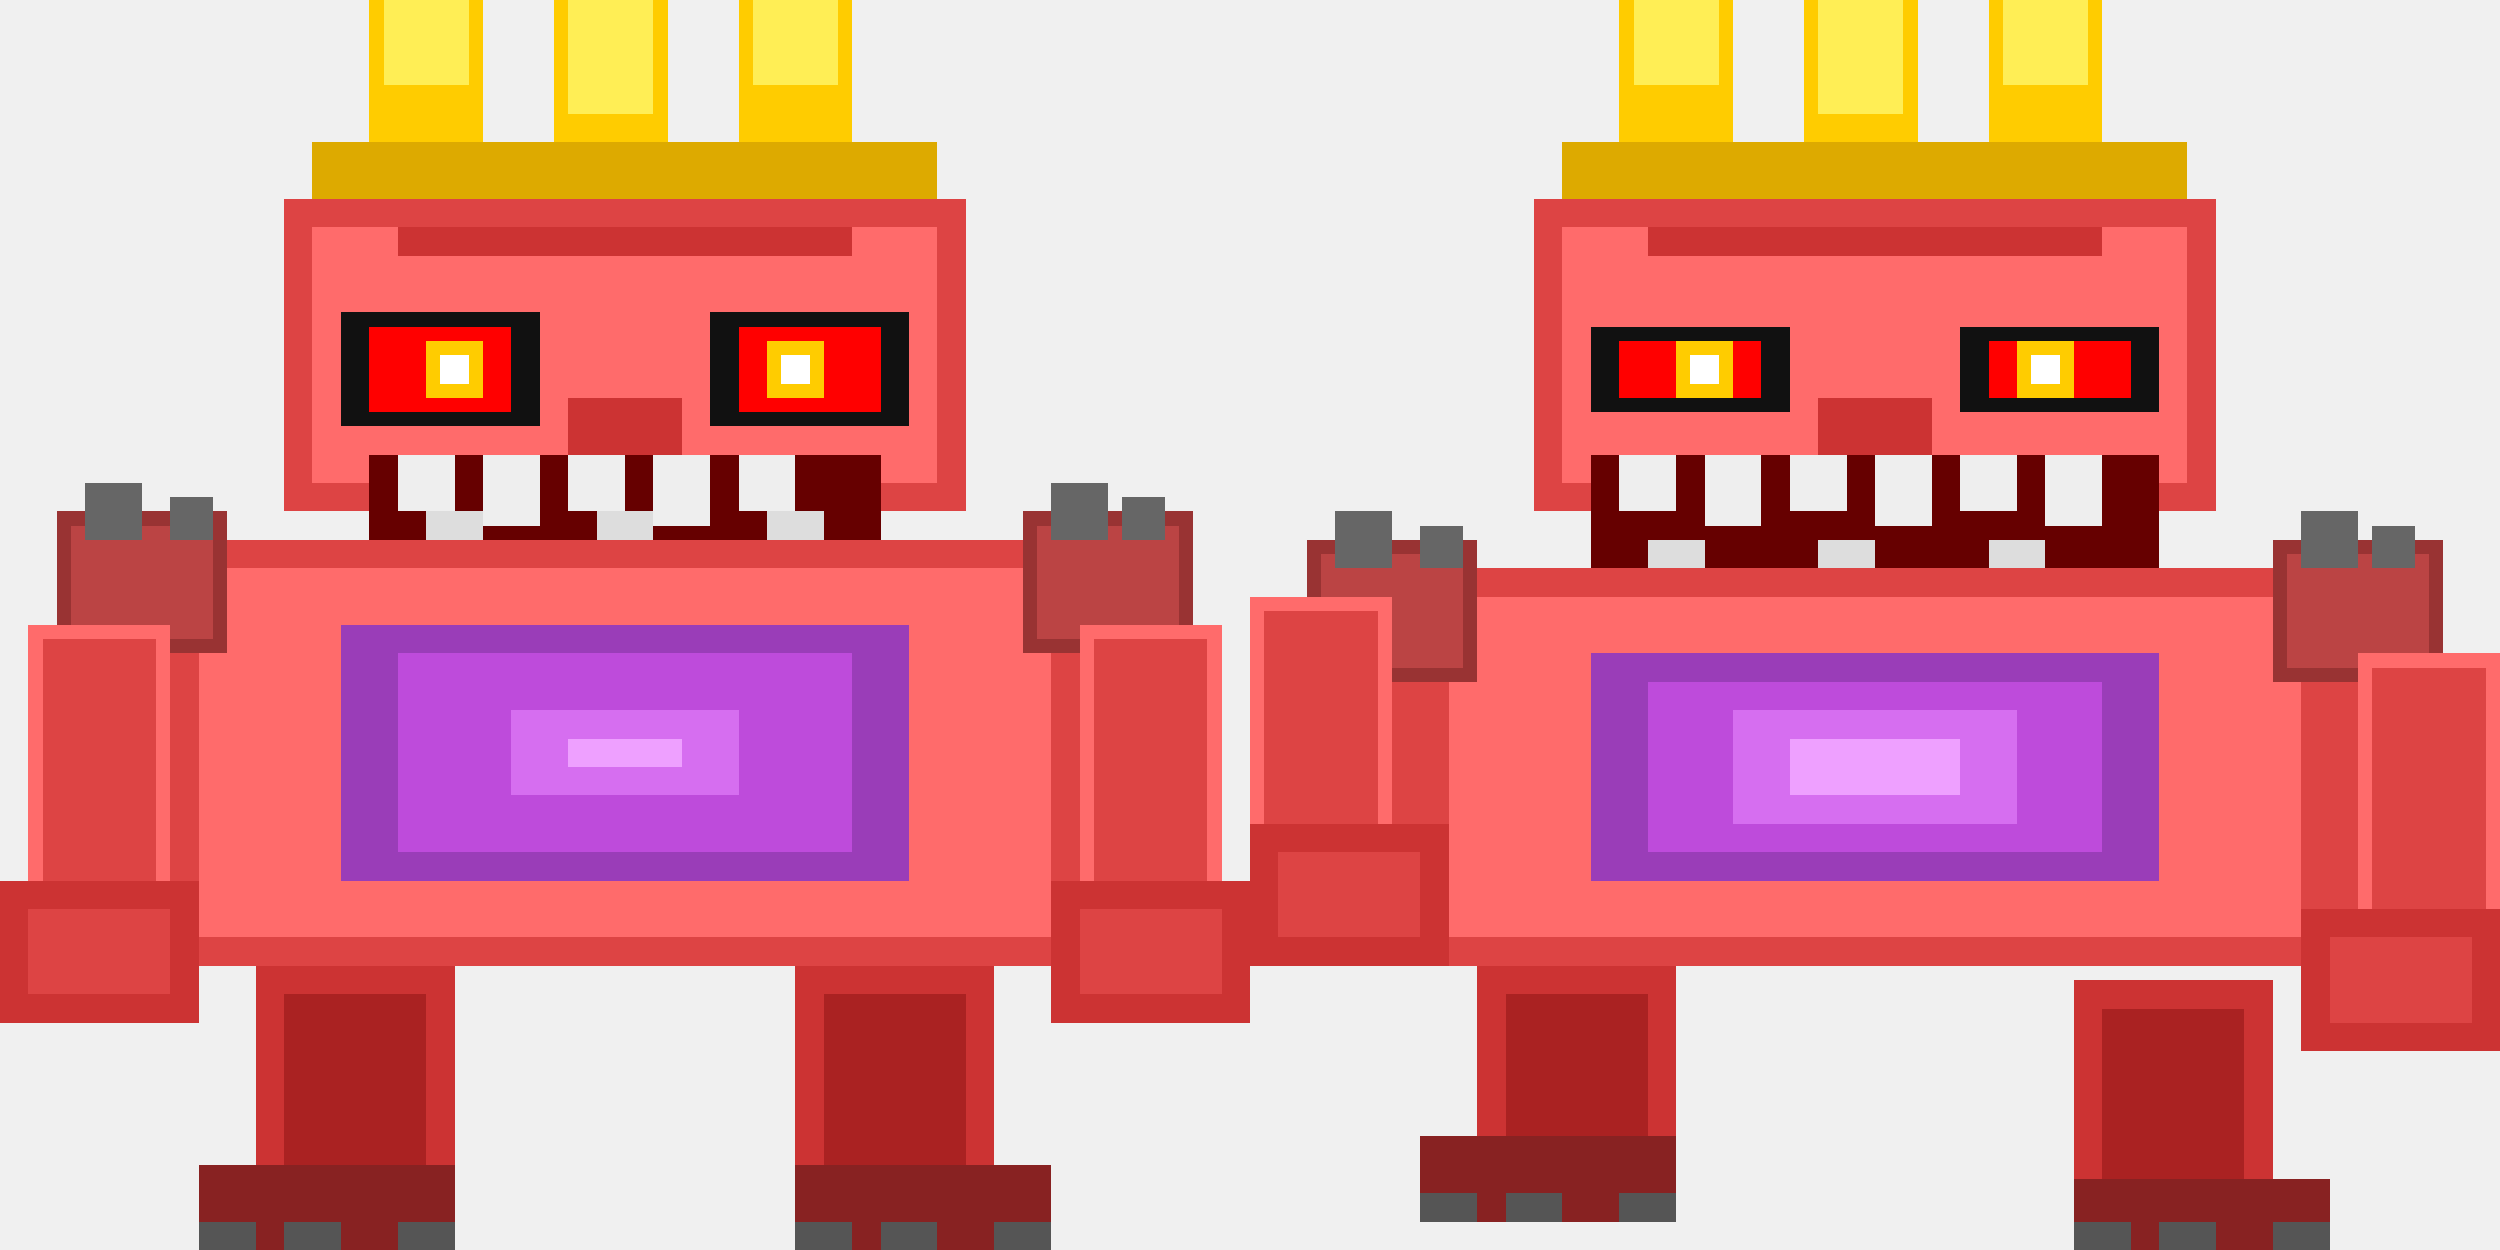
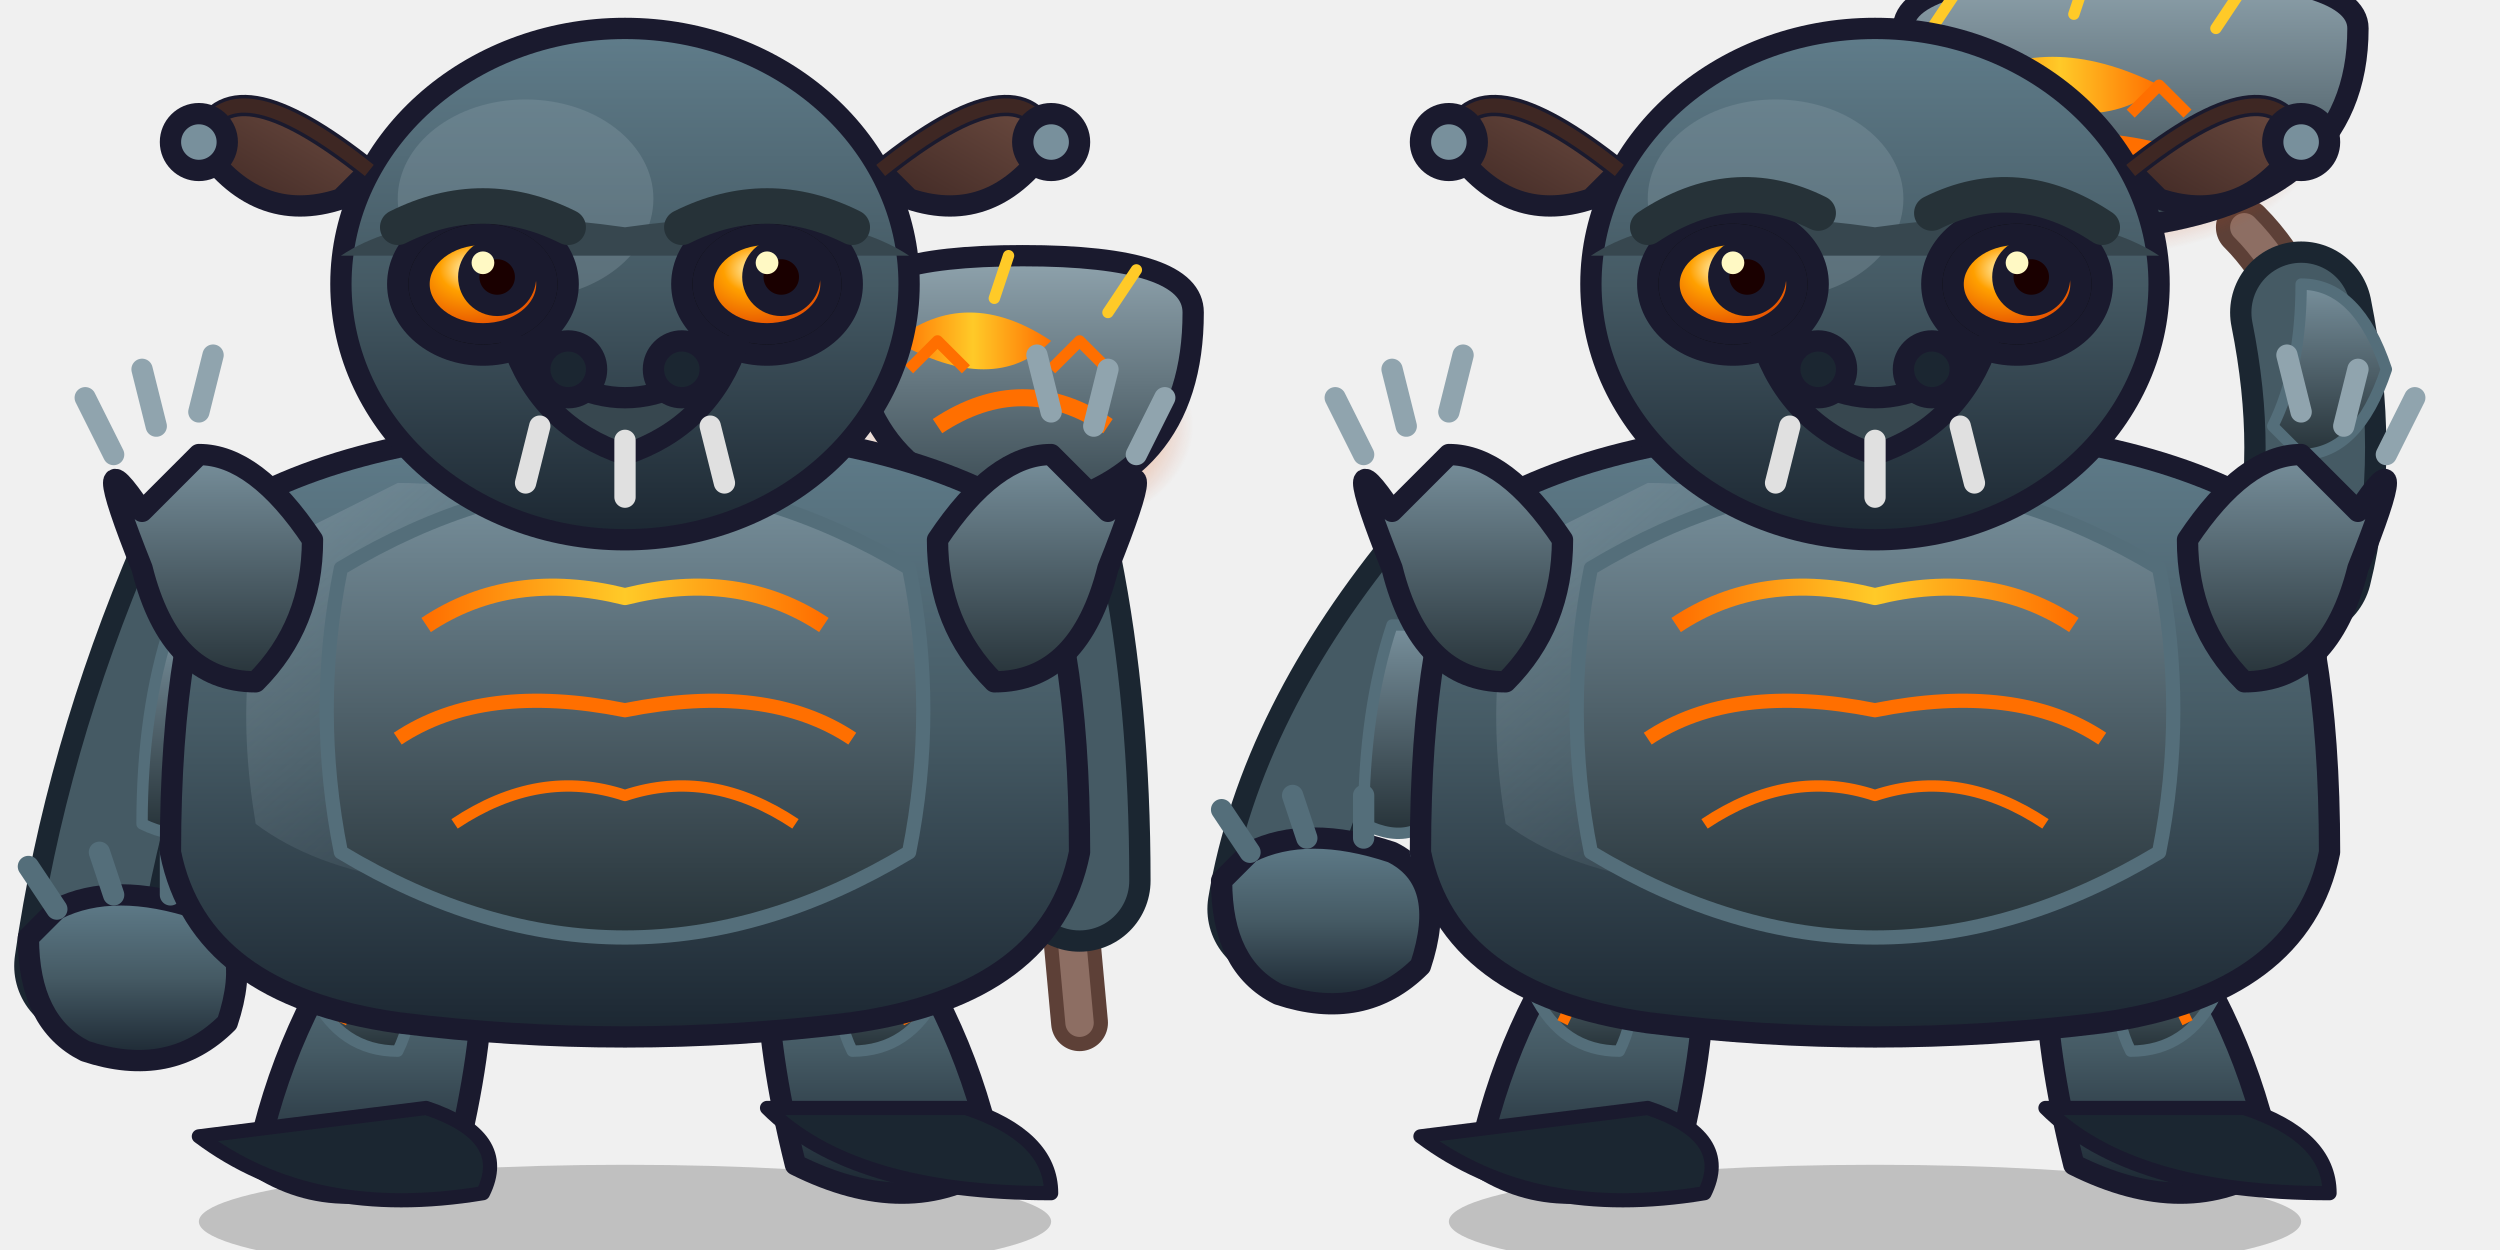
- <svg xmlns="http://www.w3.org/2000/svg" viewBox="0 0 176 88" width="176" height="88" shape-rendering="crispEdges">
-   <g>
-     <rect x="26" y="0" width="8" height="12" fill="#ffcc00" />
-     <rect x="27" y="0" width="6" height="6" fill="#ffee55" />
-     <rect x="39" y="0" width="8" height="14" fill="#ffcc00" />
-     <rect x="40" y="0" width="6" height="8" fill="#ffee55" />
-     <rect x="52" y="0" width="8" height="12" fill="#ffcc00" />
-     <rect x="53" y="0" width="6" height="6" fill="#ffee55" />
-     <rect x="22" y="10" width="44" height="6" fill="#ddaa00" />
-     <rect x="20" y="14" width="48" height="22" fill="#dd4444" />
-     <rect x="22" y="16" width="44" height="18" fill="#ff6b6b" />
-     <rect x="28" y="16" width="32" height="2" fill="#cc3333" />
-     <rect x="24" y="22" width="14" height="8" fill="#111" />
-     <rect x="50" y="22" width="14" height="8" fill="#111" />
-     <rect x="26" y="23" width="10" height="6" fill="#ff0000" />
-     <rect x="52" y="23" width="10" height="6" fill="#ff0000" />
-     <rect x="30" y="24" width="4" height="4" fill="#ffcc00" />
-     <rect x="31" y="25" width="2" height="2" fill="#fff" />
-     <rect x="54" y="24" width="4" height="4" fill="#ffcc00" />
-     <rect x="55" y="25" width="2" height="2" fill="#fff" />
-     <rect x="40" y="28" width="8" height="4" fill="#cc3333" />
-     <rect x="26" y="32" width="36" height="6" fill="#660000" />
-     <rect x="28" y="32" width="4" height="4" fill="#eee" />
-     <rect x="34" y="32" width="4" height="5" fill="#eee" />
-     <rect x="40" y="32" width="4" height="4" fill="#eee" />
-     <rect x="46" y="32" width="4" height="5" fill="#eee" />
-     <rect x="52" y="32" width="4" height="4" fill="#eee" />
-     <rect x="30" y="36" width="4" height="3" fill="#ddd" />
-     <rect x="42" y="36" width="4" height="3" fill="#ddd" />
-     <rect x="54" y="36" width="4" height="3" fill="#ddd" />
-     <rect x="10" y="38" width="68" height="30" fill="#dd4444" />
-     <rect x="14" y="40" width="60" height="26" fill="#ff6b6b" />
-     <rect x="24" y="44" width="40" height="18" fill="#9a3db8" />
-     <rect x="28" y="46" width="32" height="14" fill="#be4bdb" />
-     <rect x="36" y="50" width="16" height="6" fill="#d66ef0" />
-     <rect x="40" y="52" width="8" height="2" fill="#eea0ff" />
-     <rect x="4" y="36" width="12" height="10" fill="#993333" />
-     <rect x="5" y="37" width="10" height="8" fill="#bb4444" />
-     <rect x="72" y="36" width="12" height="10" fill="#993333" />
-     <rect x="73" y="37" width="10" height="8" fill="#bb4444" />
-     <rect x="6" y="34" width="4" height="4" fill="#666" />
-     <rect x="12" y="35" width="3" height="3" fill="#666" />
-     <rect x="74" y="34" width="4" height="4" fill="#666" />
-     <rect x="79" y="35" width="3" height="3" fill="#666" />
-     <rect x="2" y="44" width="10" height="20" fill="#ff6b6b" />
-     <rect x="3" y="45" width="8" height="18" fill="#dd4444" />
-     <rect x="76" y="44" width="10" height="20" fill="#ff6b6b" />
-     <rect x="77" y="45" width="8" height="18" fill="#dd4444" />
-     <rect x="0" y="62" width="14" height="10" fill="#cc3333" />
-     <rect x="2" y="64" width="10" height="6" fill="#dd4444" />
-     <rect x="74" y="62" width="14" height="10" fill="#cc3333" />
-     <rect x="76" y="64" width="10" height="6" fill="#dd4444" />
-     <rect x="18" y="68" width="14" height="16" fill="#cc3333" />
-     <rect x="20" y="70" width="10" height="12" fill="#aa2222" />
-     <rect x="56" y="68" width="14" height="16" fill="#cc3333" />
-     <rect x="58" y="70" width="10" height="12" fill="#aa2222" />
-     <rect x="14" y="82" width="18" height="6" fill="#882222" />
-     <rect x="56" y="82" width="18" height="6" fill="#882222" />
-     <rect x="14" y="86" width="4" height="2" fill="#555" />
-     <rect x="20" y="86" width="4" height="2" fill="#555" />
-     <rect x="28" y="86" width="4" height="2" fill="#555" />
-     <rect x="56" y="86" width="4" height="2" fill="#555" />
-     <rect x="62" y="86" width="4" height="2" fill="#555" />
-     <rect x="70" y="86" width="4" height="2" fill="#555" />
+ <svg xmlns="http://www.w3.org/2000/svg" viewBox="0 0 176 88" width="176" height="88" shape-rendering="geometricPrecision">
+   <defs>
+     <linearGradient id="gorath-body" x1="0" y1="0" x2="0" y2="1">
+       <stop offset="0%" stop-color="#607d8b" />
+       <stop offset="50%" stop-color="#455a64" />
+       <stop offset="100%" stop-color="#1b2631" />
+     </linearGradient>
+     <linearGradient id="gorath-body-hi" x1="0" y1="0" x2="1" y2="1">
+       <stop offset="0%" stop-color="#90a4ae" stop-opacity="0.5" />
+       <stop offset="100%" stop-color="#455a64" stop-opacity="0" />
+     </linearGradient>
+     <linearGradient id="gorath-plate" x1="0" y1="0" x2="0" y2="1">
+       <stop offset="0%" stop-color="#78909c" />
+       <stop offset="100%" stop-color="#263238" />
+     </linearGradient>
+     <linearGradient id="gorath-molten" x1="0" y1="0" x2="1" y2="0">
+       <stop offset="0%" stop-color="#ff6f00" />
+       <stop offset="50%" stop-color="#ffca28" />
+       <stop offset="100%" stop-color="#ff6f00" />
+     </linearGradient>
+     <radialGradient id="gorath-eye" cx="0.4" cy="0.35" r="0.6">
+       <stop offset="0%" stop-color="#fff9c4" />
+       <stop offset="40%" stop-color="#ffa000" />
+       <stop offset="100%" stop-color="#e65100" />
+     </radialGradient>
+     <linearGradient id="gorath-hammer" x1="0" y1="0" x2="0" y2="1">
+       <stop offset="0%" stop-color="#90a4ae" />
+       <stop offset="100%" stop-color="#37474f" />
+     </linearGradient>
+     <radialGradient id="gorath-hammer-glow" cx="0.5" cy="0.5" r="0.5">
+       <stop offset="0%" stop-color="#ffca28" stop-opacity="0.8" />
+       <stop offset="60%" stop-color="#ff6f00" stop-opacity="0.4" />
+       <stop offset="100%" stop-color="#bf360c" stop-opacity="0" />
+     </radialGradient>
+     <linearGradient id="gorath-horn" x1="0" y1="1" x2="1" y2="0">
+       <stop offset="0%" stop-color="#3e2723" />
+       <stop offset="100%" stop-color="#6d4c41" />
+     </linearGradient>
+   </defs>
+   <g stroke="#1a1a2e" stroke-width="1.5" stroke-linejoin="round">
+     <ellipse cx="44" cy="86" rx="30" ry="4" fill="#000" opacity="0.2" stroke="none" />
+     <path d="M72,30 Q74,50 76,72" stroke="#5d4037" stroke-width="4" fill="none" stroke-linecap="round" />
+     <path d="M72,30 Q74,50 76,72" stroke="#8d6e63" stroke-width="2" fill="none" stroke-linecap="round" />
+     <ellipse cx="72" cy="30" rx="12" ry="8" fill="url(#gorath-hammer-glow)" stroke="none" />
+     <path d="M60,22 Q60,18 72,18 Q84,18 84,22 Q84,34 72,36 Q60,34 60,22Z" fill="url(#gorath-hammer)" />
+     <path d="M63,24 Q68,20 74,24 Q70,28 63,24Z" fill="url(#gorath-molten)" stroke="none" />
+     <path d="M66,30 Q72,26 78,30" stroke="#ff6f00" stroke-width="1.2" fill="none" />
+     <path d="M62,22 L64,19 M70,21 L71,18 M78,22 L80,19" stroke="#ffca28" stroke-width="0.8" stroke-linecap="round" fill="none" />
+     <path d="M64,26 L66,24 L68,26 M74,26 L76,24 L78,26" stroke="#ff6f00" stroke-width="0.8" fill="none" />
+     <path d="M26,64 Q20,72 18,82 Q24,86 32,82 Q34,74 34,68Z" fill="url(#gorath-body)" />
+     <path d="M62,64 Q68,72 70,82 Q64,86 56,82 Q54,74 54,68Z" fill="url(#gorath-body)" />
+     <path d="M22,66 Q24,64 28,64 Q30,70 28,74 Q24,74 22,70Z" fill="url(#gorath-plate)" stroke="#546e7a" stroke-width="0.8" />
+     <path d="M66,66 Q64,64 60,64 Q58,70 60,74 Q64,74 66,70Z" fill="url(#gorath-plate)" stroke="#546e7a" stroke-width="0.8" />
+     <path d="M24,66 Q26,68 24,72" stroke="#ff6f00" stroke-width="0.8" fill="none" />
+     <path d="M64,66 Q62,68 64,72" stroke="#ff6f00" stroke-width="0.8" fill="none" />
+     <path d="M14,80 Q22,86 34,84 Q36,80 30,78Z" fill="#1b2631" stroke="#1a1a2e" stroke-width="1" />
+     <path d="M54,78 Q60,84 74,84 Q74,80 68,78Z" fill="#1b2631" stroke="#1a1a2e" stroke-width="1" />
+     <path d="M14,40 Q8,54 6,68" stroke="#1b2631" stroke-width="10" fill="none" stroke-linecap="round" />
+     <path d="M14,40 Q8,54 6,68" stroke="#455a64" stroke-width="7" fill="none" stroke-linecap="round" />
+     <path d="M12,44 Q10,50 10,58 Q14,60 16,56 Q16,48 14,44Z" fill="url(#gorath-plate)" stroke="#546e7a" stroke-width="0.8" />
+     <path d="M2,66 Q2,72 6,74 Q12,76 16,72 Q18,66 14,64 Q8,62 4,64Z" fill="url(#gorath-body)" />
+     <path d="M4,64 L2,61 M8,63 L7,60 M12,63 L12,60 M16,64 L17,61" stroke="#546e7a" stroke-width="1.5" stroke-linecap="round" fill="none" />
+     <path d="M74,40 Q76,50 76,62" stroke="#1b2631" stroke-width="10" fill="none" stroke-linecap="round" />
+     <path d="M74,40 Q76,50 76,62" stroke="#455a64" stroke-width="7" fill="none" stroke-linecap="round" />
+     <path d="M16,36 Q12,44 12,60 Q14,70 28,72 Q44,74 60,72 Q74,70 76,60 Q76,44 72,36 Q62,30 44,30 Q26,30 16,36Z" fill="url(#gorath-body)" />
+     <path d="M20,38 Q16,46 18,58 Q26,64 44,62 Q52,58 50,46 Q42,34 28,34Z" fill="url(#gorath-body-hi)" stroke="none" />
+     <path d="M24,40 Q22,50 24,60 Q34,66 44,66 Q54,66 64,60 Q66,50 64,40 Q54,34 44,34 Q34,34 24,40Z" fill="url(#gorath-plate)" stroke="#546e7a" stroke-width="1" />
+     <path d="M30,44 Q36,40 44,42 Q52,40 58,44" stroke="url(#gorath-molten)" stroke-width="1.2" fill="none" />
+     <path d="M28,52 Q34,48 44,50 Q54,48 60,52" stroke="#ff6f00" stroke-width="1" fill="none" />
+     <path d="M32,58 Q38,54 44,56 Q50,54 56,58" stroke="#ff6f00" stroke-width="0.8" fill="none" />
+     <path d="M10,36 Q6,30 10,40 Q12,48 18,48 Q22,44 22,38 Q18,32 14,32Z" fill="url(#gorath-plate)" />
+     <path d="M8,32 L6,28 M11,30 L10,26 M14,29 L15,25" stroke="#90a4ae" stroke-width="1.5" stroke-linecap="round" fill="none" />
+     <path d="M78,36 Q82,30 78,40 Q76,48 70,48 Q66,44 66,38 Q70,32 74,32Z" fill="url(#gorath-plate)" />
+     <path d="M80,32 L82,28 M77,30 L78,26 M74,29 L73,25" stroke="#90a4ae" stroke-width="1.5" stroke-linecap="round" fill="none" />
+     <path d="M34,28 Q38,30 44,30 Q50,30 54,28 Q52,24 44,24 Q36,24 34,28Z" fill="url(#gorath-body)" />
+     <ellipse cx="44" cy="20" rx="20" ry="18" fill="url(#gorath-body)" />
+     <ellipse cx="37" cy="14" rx="9" ry="7" fill="#90a4ae" opacity="0.3" stroke="none" />
+     <path d="M24,18 Q30,14 44,16 Q58,14 64,18" fill="#37474f" stroke="none" />
+     <path d="M26,12 Q16,4 14,10 Q18,16 24,14Z" fill="url(#gorath-horn)" />
+     <path d="M26,12 Q16,4 14,10" stroke="#3e2723" stroke-width="1" fill="none" />
+     <path d="M62,12 Q72,4 74,10 Q70,16 64,14Z" fill="url(#gorath-horn)" />
+     <path d="M62,12 Q72,4 74,10" stroke="#3e2723" stroke-width="1" fill="none" />
+     <ellipse cx="14" cy="10" rx="2" ry="2" fill="#78909c" />
+     <ellipse cx="74" cy="10" rx="2" ry="2" fill="#78909c" />
+     <ellipse cx="34" cy="20" rx="6" ry="5" fill="#0a0a0a" />
+     <ellipse cx="54" cy="20" rx="6" ry="5" fill="#0a0a0a" />
+     <ellipse cx="34" cy="20" rx="4.5" ry="3.5" fill="url(#gorath-eye)" />
+     <ellipse cx="54" cy="20" rx="4.5" ry="3.5" fill="url(#gorath-eye)" />
+     <circle cx="35" cy="19.5" r="2" fill="#1a0000" />
+     <circle cx="34" cy="18.5" r="0.8" fill="#fff9c4" stroke="none" />
+     <circle cx="55" cy="19.5" r="2" fill="#1a0000" />
+     <circle cx="54" cy="18.5" r="0.8" fill="#fff9c4" stroke="none" />
+     <path d="M28,16 Q34,13 40,16" stroke="#263238" stroke-width="2.5" fill="none" stroke-linecap="round" />
+     <path d="M48,16 Q54,13 60,16" stroke="#263238" stroke-width="2.5" fill="none" stroke-linecap="round" />
+     <path d="M36,24 Q40,28 44,28 Q48,28 52,24 Q50,30 44,32 Q38,30 36,24Z" fill="#37474f" />
+     <circle cx="40" cy="26" r="2" fill="#1b2631" />
+     <circle cx="48" cy="26" r="2" fill="#1b2631" />
+     <path d="M38,30 L37,34 M44,31 L44,35 M50,30 L51,34" stroke="#e0e0e0" stroke-width="1.5" stroke-linecap="round" fill="none" />
  </g>
-   <g transform="translate(88,0)">
-     <rect x="26" y="0" width="8" height="12" fill="#ffcc00" />
-     <rect x="27" y="0" width="6" height="6" fill="#ffee55" />
-     <rect x="39" y="0" width="8" height="14" fill="#ffcc00" />
-     <rect x="40" y="0" width="6" height="8" fill="#ffee55" />
-     <rect x="52" y="0" width="8" height="12" fill="#ffcc00" />
-     <rect x="53" y="0" width="6" height="6" fill="#ffee55" />
-     <rect x="22" y="10" width="44" height="6" fill="#ddaa00" />
-     <rect x="20" y="14" width="48" height="22" fill="#dd4444" />
-     <rect x="22" y="16" width="44" height="18" fill="#ff6b6b" />
-     <rect x="28" y="16" width="32" height="2" fill="#cc3333" />
-     <rect x="24" y="23" width="14" height="6" fill="#111" />
-     <rect x="50" y="23" width="14" height="6" fill="#111" />
-     <rect x="26" y="24" width="10" height="4" fill="#ff0000" />
-     <rect x="52" y="24" width="10" height="4" fill="#ff0000" />
-     <rect x="30" y="24" width="4" height="4" fill="#ffcc00" />
-     <rect x="31" y="25" width="2" height="2" fill="#fff" />
-     <rect x="54" y="24" width="4" height="4" fill="#ffcc00" />
-     <rect x="55" y="25" width="2" height="2" fill="#fff" />
-     <rect x="40" y="28" width="8" height="4" fill="#cc3333" />
-     <rect x="24" y="32" width="40" height="8" fill="#660000" />
-     <rect x="26" y="32" width="4" height="4" fill="#eee" />
-     <rect x="32" y="32" width="4" height="5" fill="#eee" />
-     <rect x="38" y="32" width="4" height="4" fill="#eee" />
-     <rect x="44" y="32" width="4" height="5" fill="#eee" />
-     <rect x="50" y="32" width="4" height="4" fill="#eee" />
-     <rect x="56" y="32" width="4" height="5" fill="#eee" />
-     <rect x="28" y="38" width="4" height="3" fill="#ddd" />
-     <rect x="40" y="38" width="4" height="3" fill="#ddd" />
-     <rect x="52" y="38" width="4" height="3" fill="#ddd" />
-     <rect x="10" y="40" width="68" height="28" fill="#dd4444" />
-     <rect x="14" y="42" width="60" height="24" fill="#ff6b6b" />
-     <rect x="24" y="46" width="40" height="16" fill="#9a3db8" />
-     <rect x="28" y="48" width="32" height="12" fill="#be4bdb" />
-     <rect x="34" y="50" width="20" height="8" fill="#d66ef0" />
-     <rect x="38" y="52" width="12" height="4" fill="#eea0ff" />
-     <rect x="4" y="38" width="12" height="10" fill="#993333" />
-     <rect x="5" y="39" width="10" height="8" fill="#bb4444" />
-     <rect x="72" y="38" width="12" height="10" fill="#993333" />
-     <rect x="73" y="39" width="10" height="8" fill="#bb4444" />
-     <rect x="6" y="36" width="4" height="4" fill="#666" />
-     <rect x="12" y="37" width="3" height="3" fill="#666" />
-     <rect x="74" y="36" width="4" height="4" fill="#666" />
-     <rect x="79" y="37" width="3" height="3" fill="#666" />
-     <rect x="0" y="42" width="10" height="18" fill="#ff6b6b" />
-     <rect x="1" y="43" width="8" height="16" fill="#dd4444" />
-     <rect x="78" y="46" width="10" height="20" fill="#ff6b6b" />
-     <rect x="79" y="47" width="8" height="18" fill="#dd4444" />
-     <rect x="0" y="58" width="14" height="10" fill="#cc3333" />
-     <rect x="2" y="60" width="10" height="6" fill="#dd4444" />
-     <rect x="74" y="64" width="14" height="10" fill="#cc3333" />
-     <rect x="76" y="66" width="10" height="6" fill="#dd4444" />
-     <rect x="16" y="68" width="14" height="14" fill="#cc3333" />
-     <rect x="18" y="70" width="10" height="10" fill="#aa2222" />
-     <rect x="58" y="69" width="14" height="16" fill="#cc3333" />
-     <rect x="60" y="71" width="10" height="12" fill="#aa2222" />
-     <rect x="12" y="80" width="18" height="6" fill="#882222" />
-     <rect x="58" y="83" width="18" height="5" fill="#882222" />
-     <rect x="12" y="84" width="4" height="2" fill="#555" />
-     <rect x="18" y="84" width="4" height="2" fill="#555" />
-     <rect x="26" y="84" width="4" height="2" fill="#555" />
-     <rect x="58" y="86" width="4" height="2" fill="#555" />
-     <rect x="64" y="86" width="4" height="2" fill="#555" />
-     <rect x="72" y="86" width="4" height="2" fill="#555" />
+   <g transform="translate(88, 0)" stroke="#1a1a2e" stroke-width="1.5" stroke-linejoin="round">
+     <ellipse cx="44" cy="86" rx="30" ry="4" fill="#000" opacity="0.2" stroke="none" />
+     <path d="M72,62 Q74,44 76,28 Q74,20 70,16" stroke="#5d4037" stroke-width="4" fill="none" stroke-linecap="round" />
+     <path d="M72,62 Q74,44 76,28 Q74,20 70,16" stroke="#8d6e63" stroke-width="2" fill="none" stroke-linecap="round" />
+     <ellipse cx="60" cy="8" rx="16" ry="10" fill="url(#gorath-hammer-glow)" stroke="none" />
+     <path d="M46,2 Q46,-2 62,-2 Q78,-2 78,2 Q78,14 62,16 Q46,14 46,2Z" fill="url(#gorath-hammer)" />
+     <path d="M50,6 Q56,2 64,6 Q60,10 50,6Z" fill="url(#gorath-molten)" stroke="none" />
+     <path d="M52,12 Q58,8 68,12" stroke="#ff6f00" stroke-width="1.2" fill="none" />
+     <path d="M48,2 L50,-1 M58,1 L59,-2 M68,2 L70,-1" stroke="#ffca28" stroke-width="0.8" stroke-linecap="round" fill="none" />
+     <path d="M50,8 L52,6 L54,8 M62,8 L64,6 L66,8" stroke="#ff6f00" stroke-width="0.8" fill="none" />
+     <path d="M50,-2 Q52,-6 54,-2 M60,-3 Q62,-7 64,-3 M70,-2 Q72,-6 74,-2" stroke="#ffca28" stroke-width="0.6" stroke-linecap="round" fill="none" opacity="0.7" />
+     <path d="M24,64 Q18,72 16,82 Q22,86 30,82 Q32,74 32,68Z" fill="url(#gorath-body)" />
+     <path d="M64,64 Q70,72 72,82 Q66,86 58,82 Q56,74 56,68Z" fill="url(#gorath-body)" />
+     <path d="M20,66 Q22,64 26,64 Q28,70 26,74 Q22,74 20,70Z" fill="url(#gorath-plate)" stroke="#546e7a" stroke-width="0.8" />
+     <path d="M68,66 Q66,64 62,64 Q60,70 62,74 Q66,74 68,70Z" fill="url(#gorath-plate)" stroke="#546e7a" stroke-width="0.8" />
+     <path d="M22,66 Q24,68 22,72" stroke="#ff6f00" stroke-width="0.8" fill="none" />
+     <path d="M66,66 Q64,68 66,72" stroke="#ff6f00" stroke-width="0.8" fill="none" />
+     <path d="M12,80 Q20,86 32,84 Q34,80 28,78Z" fill="#1b2631" stroke="#1a1a2e" stroke-width="1" />
+     <path d="M56,78 Q62,84 76,84 Q76,80 70,78Z" fill="#1b2631" stroke="#1a1a2e" stroke-width="1" />
+     <path d="M14,40 Q4,52 2,64" stroke="#1b2631" stroke-width="10" fill="none" stroke-linecap="round" />
+     <path d="M14,40 Q4,52 2,64" stroke="#455a64" stroke-width="7" fill="none" stroke-linecap="round" />
+     <path d="M10,44 Q8,50 8,58 Q12,60 14,56 Q14,48 12,44Z" fill="url(#gorath-plate)" stroke="#546e7a" stroke-width="0.8" />
+     <path d="M-2,62 Q-2,68 2,70 Q8,72 12,68 Q14,62 10,60 Q4,58 0,60Z" fill="url(#gorath-body)" />
+     <path d="M0,60 L-2,57 M4,59 L3,56 M8,59 L8,56 M12,60 L13,57" stroke="#546e7a" stroke-width="1.5" stroke-linecap="round" fill="none" />
+     <path d="M74,40 Q76,32 74,22" stroke="#1b2631" stroke-width="10" fill="none" stroke-linecap="round" />
+     <path d="M74,40 Q76,32 74,22" stroke="#455a64" stroke-width="7" fill="none" stroke-linecap="round" />
+     <path d="M72,30 Q74,26 74,20 Q78,20 80,26 Q78,32 74,32Z" fill="url(#gorath-plate)" stroke="#546e7a" stroke-width="0.8" />
+     <path d="M16,36 Q12,44 12,60 Q14,70 28,72 Q44,74 60,72 Q74,70 76,60 Q76,44 72,36 Q62,30 44,30 Q26,30 16,36Z" fill="url(#gorath-body)" />
+     <path d="M20,38 Q16,46 18,58 Q26,64 44,62 Q52,58 50,46 Q42,34 28,34Z" fill="url(#gorath-body-hi)" stroke="none" />
+     <path d="M24,40 Q22,50 24,60 Q34,66 44,66 Q54,66 64,60 Q66,50 64,40 Q54,34 44,34 Q34,34 24,40Z" fill="url(#gorath-plate)" stroke="#546e7a" stroke-width="1" />
+     <path d="M30,44 Q36,40 44,42 Q52,40 58,44" stroke="url(#gorath-molten)" stroke-width="1.2" fill="none" />
+     <path d="M28,52 Q34,48 44,50 Q54,48 60,52" stroke="#ff6f00" stroke-width="1" fill="none" />
+     <path d="M32,58 Q38,54 44,56 Q50,54 56,58" stroke="#ff6f00" stroke-width="0.8" fill="none" />
+     <path d="M10,36 Q6,30 10,40 Q12,48 18,48 Q22,44 22,38 Q18,32 14,32Z" fill="url(#gorath-plate)" />
+     <path d="M8,32 L6,28 M11,30 L10,26 M14,29 L15,25" stroke="#90a4ae" stroke-width="1.5" stroke-linecap="round" fill="none" />
+     <path d="M78,36 Q82,30 78,40 Q76,48 70,48 Q66,44 66,38 Q70,32 74,32Z" fill="url(#gorath-plate)" />
+     <path d="M80,32 L82,28 M77,30 L78,26 M74,29 L73,25" stroke="#90a4ae" stroke-width="1.5" stroke-linecap="round" fill="none" />
+     <path d="M34,28 Q38,30 44,30 Q50,30 54,28 Q52,24 44,24 Q36,24 34,28Z" fill="url(#gorath-body)" />
+     <ellipse cx="44" cy="20" rx="20" ry="18" fill="url(#gorath-body)" />
+     <ellipse cx="37" cy="14" rx="9" ry="7" fill="#90a4ae" opacity="0.3" stroke="none" />
+     <path d="M24,18 Q30,14 44,16 Q58,14 64,18" fill="#37474f" stroke="none" />
+     <path d="M26,12 Q16,4 14,10 Q18,16 24,14Z" fill="url(#gorath-horn)" />
+     <path d="M26,12 Q16,4 14,10" stroke="#3e2723" stroke-width="1" fill="none" />
+     <path d="M62,12 Q72,4 74,10 Q70,16 64,14Z" fill="url(#gorath-horn)" />
+     <path d="M62,12 Q72,4 74,10" stroke="#3e2723" stroke-width="1" fill="none" />
+     <ellipse cx="14" cy="10" rx="2" ry="2" fill="#78909c" />
+     <ellipse cx="74" cy="10" rx="2" ry="2" fill="#78909c" />
+     <ellipse cx="34" cy="20" rx="6" ry="5" fill="#0a0a0a" />
+     <ellipse cx="54" cy="20" rx="6" ry="5" fill="#0a0a0a" />
+     <ellipse cx="34" cy="20" rx="4.5" ry="3.5" fill="url(#gorath-eye)" />
+     <ellipse cx="54" cy="20" rx="4.5" ry="3.5" fill="url(#gorath-eye)" />
+     <circle cx="35" cy="19.5" r="2" fill="#1a0000" />
+     <circle cx="34" cy="18.5" r="0.8" fill="#fff9c4" stroke="none" />
+     <circle cx="55" cy="19.5" r="2" fill="#1a0000" />
+     <circle cx="54" cy="18.5" r="0.8" fill="#fff9c4" stroke="none" />
+     <path d="M28,16 Q34,12 40,15" stroke="#263238" stroke-width="2.5" fill="none" stroke-linecap="round" />
+     <path d="M48,15 Q54,12 60,16" stroke="#263238" stroke-width="2.5" fill="none" stroke-linecap="round" />
+     <path d="M36,24 Q40,28 44,28 Q48,28 52,24 Q50,30 44,32 Q38,30 36,24Z" fill="#37474f" />
+     <circle cx="40" cy="26" r="2" fill="#1b2631" />
+     <circle cx="48" cy="26" r="2" fill="#1b2631" />
+     <path d="M38,30 L37,34 M44,31 L44,35 M50,30 L51,34" stroke="#e0e0e0" stroke-width="1.5" stroke-linecap="round" fill="none" />
  </g>
</svg>
